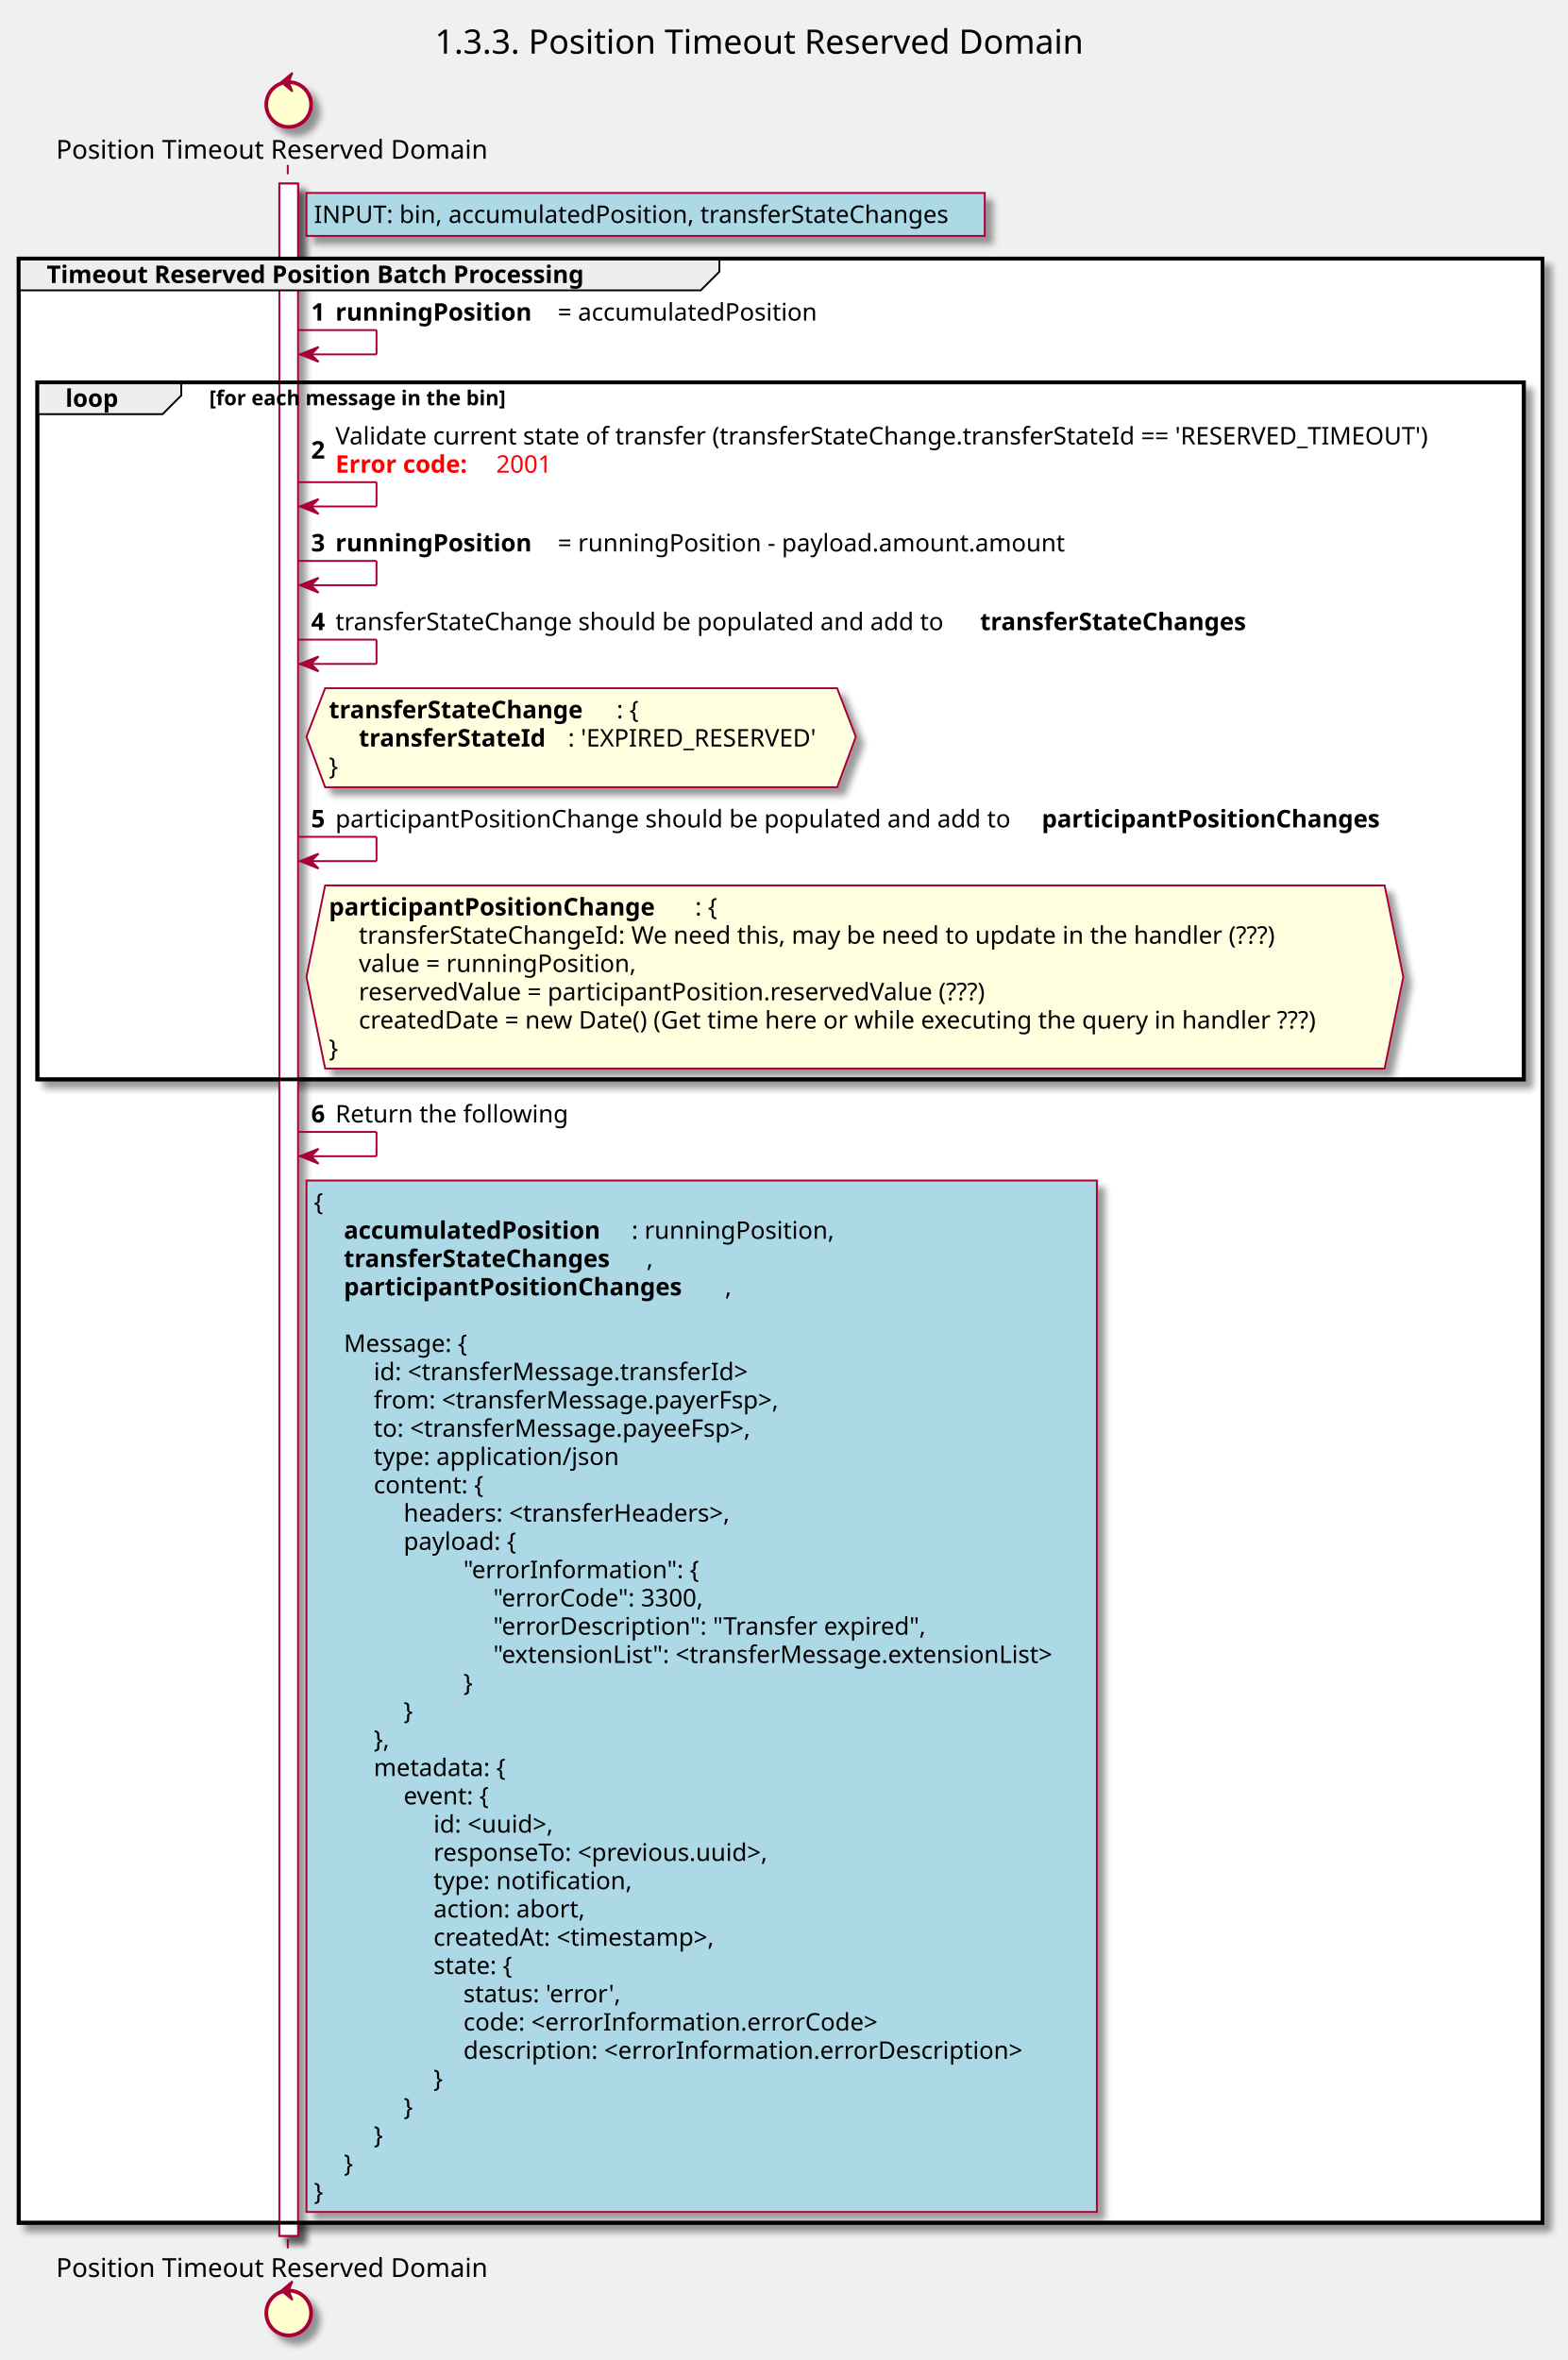
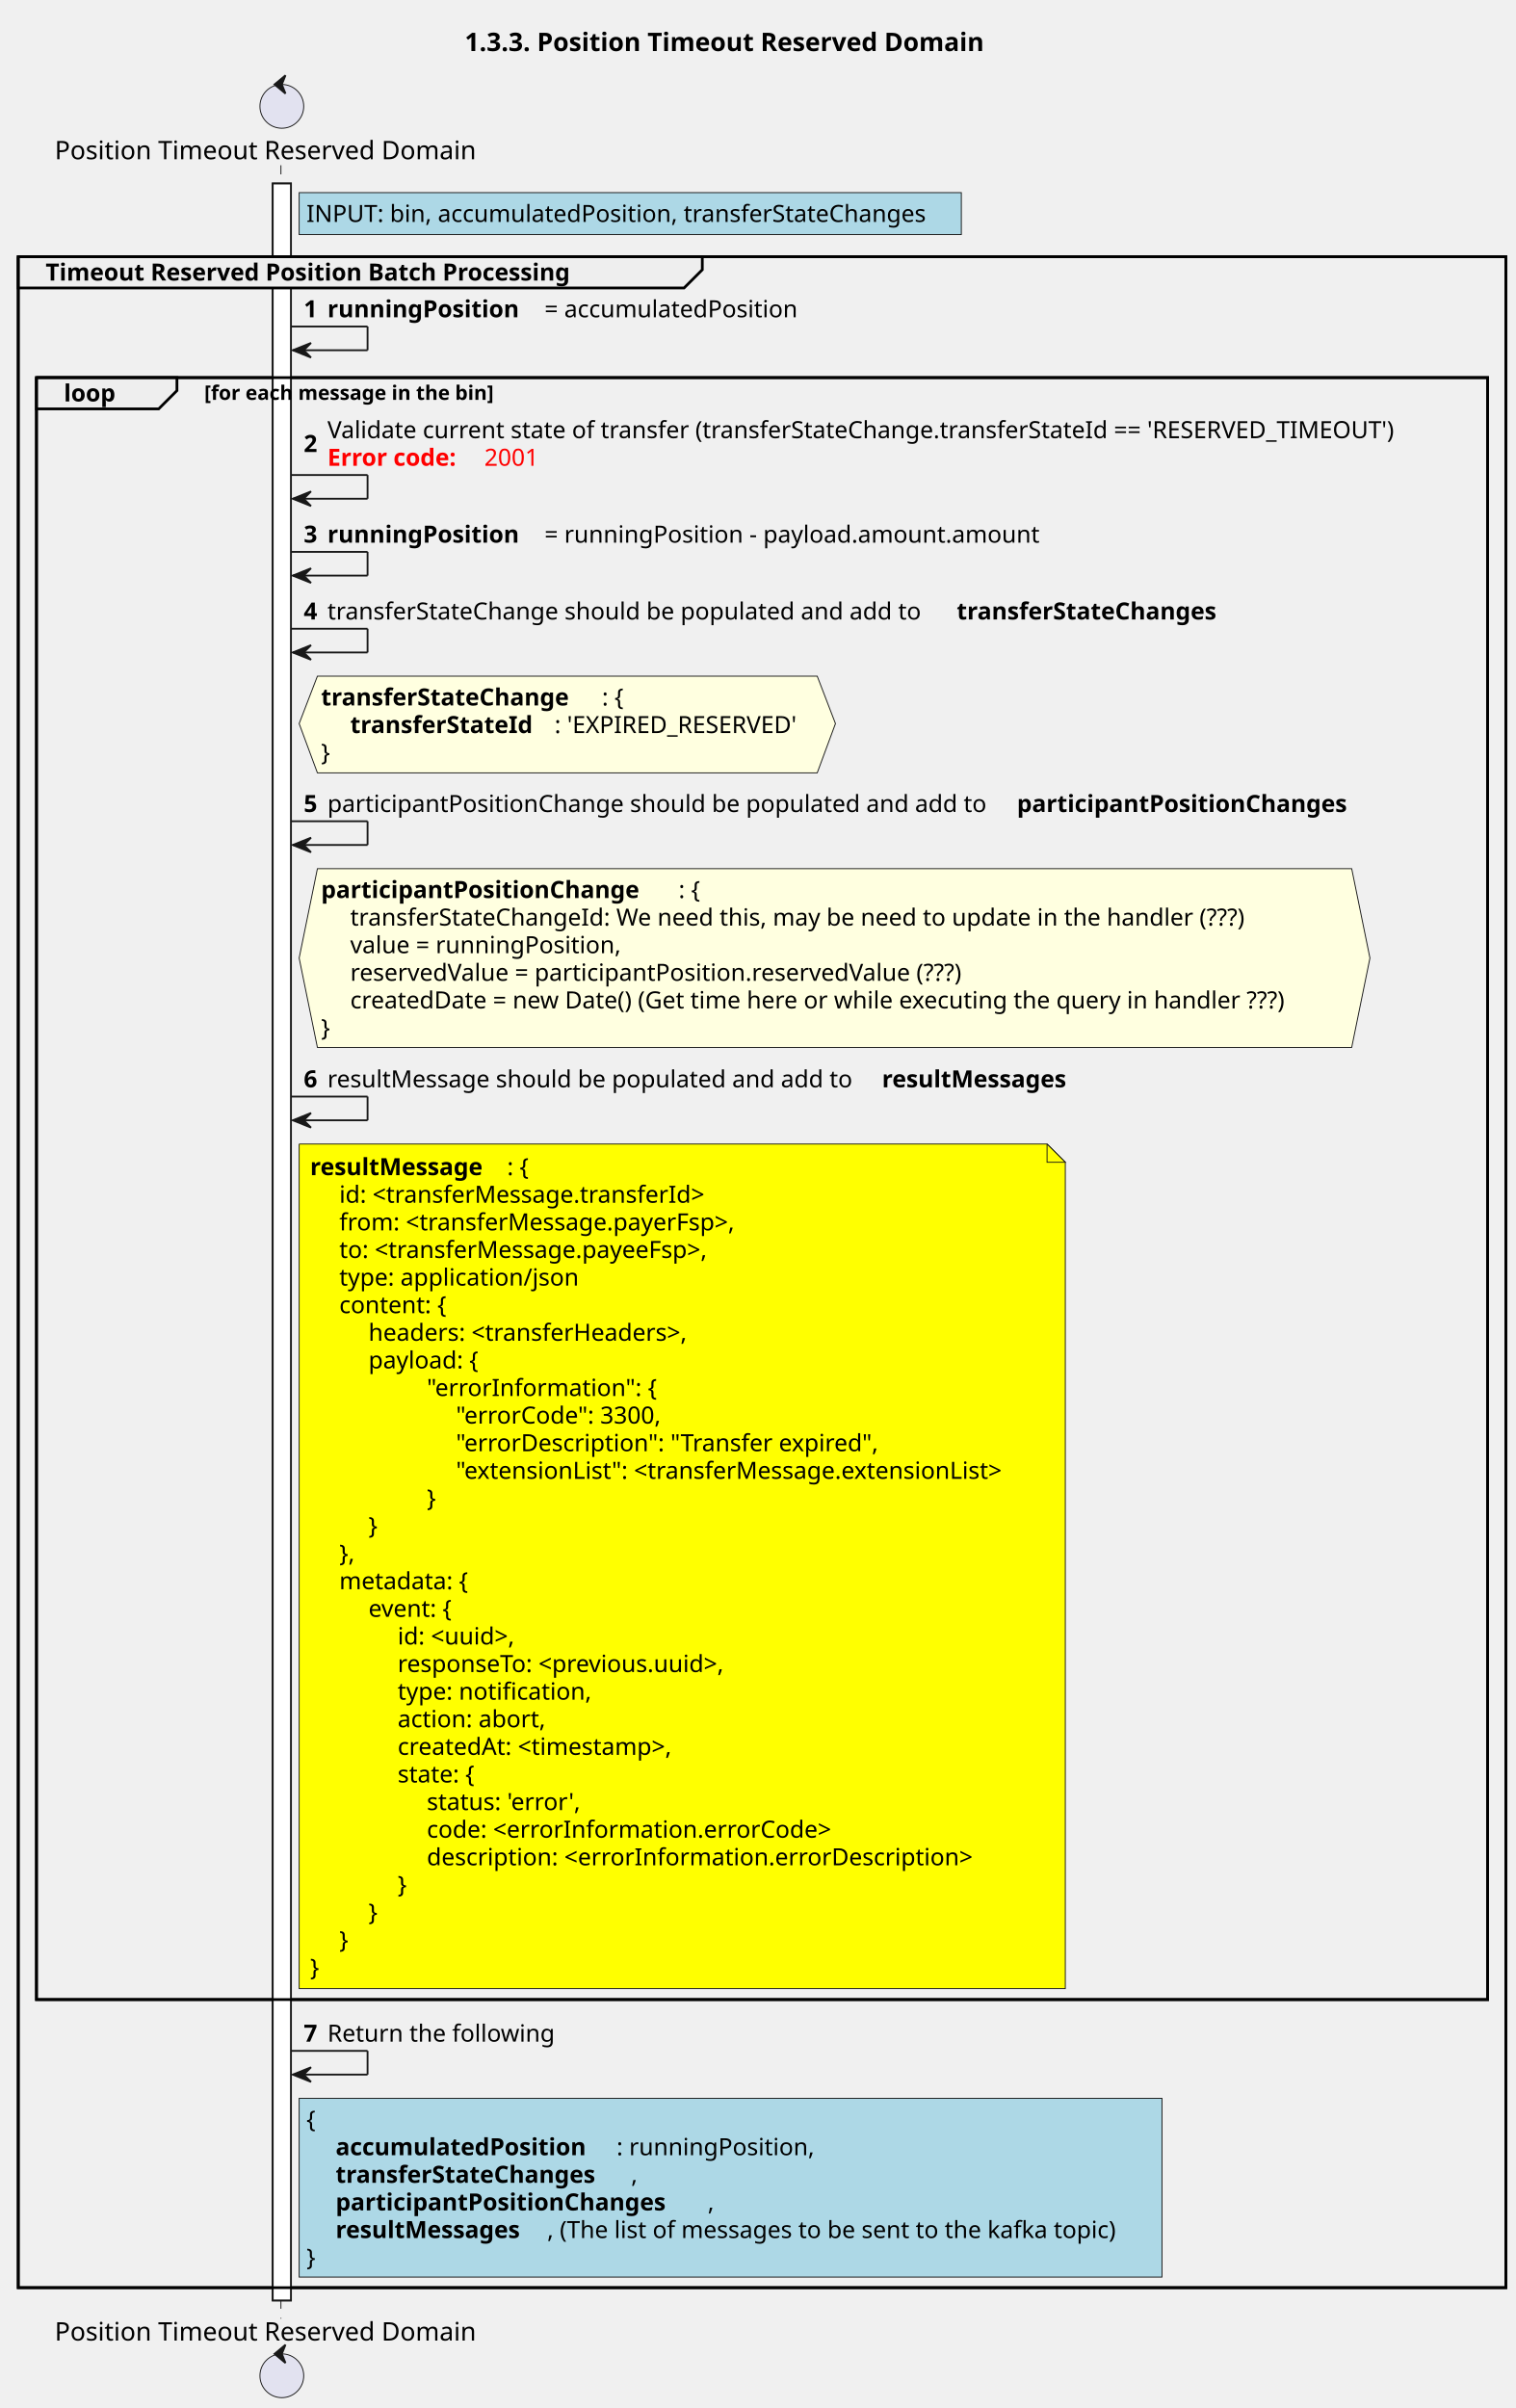
- <svg xmlns="http://www.w3.org/2000/svg" contentScriptType="application/ecmascript" contentStyleType="text/css" height="1263px" preserveAspectRatio="none" style="width:839px;height:1263px;" version="1.1" viewBox="0 0 839 1263" width="839px" zoomAndPan="magnify">
-   <defs>
-     <filter height="300%" id="fdnbfvw30784y" width="300%" x="-1" y="-1">
-       <feGaussianBlur result="blurOut" stdDeviation="2.0" />
-       <feColorMatrix in="blurOut" result="blurOut2" type="matrix" values="0 0 0 0 0 0 0 0 0 0 0 0 0 0 0 0 0 0 .4 0" />
-       <feOffset dx="4.0" dy="4.0" in="blurOut2" result="blurOut3" />
-       <feBlend in="SourceGraphic" in2="blurOut3" mode="normal" />
-     </filter>
-   </defs>
+ <svg xmlns="http://www.w3.org/2000/svg" contentStyleType="text/css" height="1320px" preserveAspectRatio="none" style="width:831px;height:1320px;background:#FFFFFF;" version="1.1" viewBox="0 0 831 1320" width="831px" zoomAndPan="magnify">
+   <defs />
  <g>
-     <text fill="#000000" font-family="sans-serif" font-size="18" lengthAdjust="spacingAndGlyphs" textLength="370" x="232.75" y="28.708">1.3.3. Position Timeout Reserved Domain</text>
-     <rect fill="#FFFFFF" filter="url(#fdnbfvw30784y)" height="1098.305" style="stroke:#A80036;stroke-width:1.0;" width="10" x="149.5" y="98.25" />
-     <rect fill="#FFFFFF" filter="url(#fdnbfvw30784y)" height="1051.172" style="stroke:#000000;stroke-width:2.0;" width="815.5" x="10" y="138.383" />
-     <rect fill="#FFFFFF" filter="url(#fdnbfvw30784y)" height="372.992" style="stroke:#000000;stroke-width:2.0;" width="795.5" x="20" y="204.648" />
-     <line style="stroke:#A80036;stroke-width:1.0;stroke-dasharray:5.0,5.0;" x1="154" x2="154" y1="88.25" y2="1206.555" />
-     <text fill="#000000" font-family="sans-serif" font-size="14" lengthAdjust="spacingAndGlyphs" textLength="243" x="30" y="84.948">Position Timeout Reserved Domain</text>
-     <ellipse cx="154.5" cy="55.953" fill="#FEFECE" filter="url(#fdnbfvw30784y)" rx="12" ry="12" style="stroke:#A80036;stroke-width:2.0;" />
-     <polygon fill="#A80036" points="150.5,43.953,156.5,38.953,154.5,43.953,156.5,48.953,150.5,43.953" style="stroke:#A80036;stroke-width:1.0;" />
-     <text fill="#000000" font-family="sans-serif" font-size="14" lengthAdjust="spacingAndGlyphs" textLength="243" x="30" y="1218.55">Position Timeout Reserved Domain</text>
-     <ellipse cx="154.5" cy="1237.852" fill="#FEFECE" filter="url(#fdnbfvw30784y)" rx="12" ry="12" style="stroke:#A80036;stroke-width:2.0;" />
-     <polygon fill="#A80036" points="150.5,1225.852,156.5,1220.852,154.5,1225.852,156.5,1230.852,150.5,1225.852" style="stroke:#A80036;stroke-width:1.0;" />
-     <rect fill="#FFFFFF" filter="url(#fdnbfvw30784y)" height="1098.305" style="stroke:#A80036;stroke-width:1.0;" width="10" x="149.5" y="98.25" />
-     <rect fill="#ADD8E6" filter="url(#fdnbfvw30784y)" height="23" style="stroke:#A80036;stroke-width:1.0;" width="363" x="164" y="103.25" />
-     <text fill="#000000" font-family="sans-serif" font-size="13" lengthAdjust="spacingAndGlyphs" textLength="355" x="168" y="119.317">INPUT: bin, accumulatedPosition, transferStateChanges</text>
-     <path d="M10,138.383 L385,138.383 L385,145.383 L375,155.383 L10,155.383 L10,138.383 " fill="#EEEEEE" style="stroke:#000000;stroke-width:1.0;" />
-     <rect fill="none" height="1051.172" style="stroke:#000000;stroke-width:2.0;" width="815.5" x="10" y="138.383" />
-     <text fill="#000000" font-family="sans-serif" font-size="13" font-weight="bold" lengthAdjust="spacingAndGlyphs" textLength="330" x="25" y="151.45">Timeout Reserved Position Batch Processing</text>
-     <line style="stroke:#A80036;stroke-width:1.0;" x1="159.5" x2="201.5" y1="176.648" y2="176.648" />
-     <line style="stroke:#A80036;stroke-width:1.0;" x1="201.5" x2="201.5" y1="176.648" y2="189.648" />
-     <line style="stroke:#A80036;stroke-width:1.0;" x1="160.5" x2="201.5" y1="189.648" y2="189.648" />
-     <polygon fill="#A80036" points="170.5,185.648,160.5,189.648,170.5,193.648,166.5,189.648" style="stroke:#A80036;stroke-width:1.0;" />
-     <text fill="#000000" font-family="sans-serif" font-size="13" font-weight="bold" lengthAdjust="spacingAndGlyphs" textLength="9" x="166.5" y="171.583">1</text>
-     <text fill="#000000" font-family="sans-serif" font-size="13" font-weight="bold" lengthAdjust="spacingAndGlyphs" textLength="115" x="179.5" y="171.583">runningPosition</text>
-     <text fill="#000000" font-family="sans-serif" font-size="13" lengthAdjust="spacingAndGlyphs" textLength="148" x="298.5" y="171.583">= accumulatedPosition</text>
-     <path d="M20,204.648 L97,204.648 L97,211.648 L87,221.648 L20,221.648 L20,204.648 " fill="#EEEEEE" style="stroke:#000000;stroke-width:1.0;" />
-     <rect fill="none" height="372.992" style="stroke:#000000;stroke-width:2.0;" width="795.5" x="20" y="204.648" />
-     <text fill="#000000" font-family="sans-serif" font-size="13" font-weight="bold" lengthAdjust="spacingAndGlyphs" textLength="32" x="35" y="217.715">loop</text>
-     <text fill="#000000" font-family="sans-serif" font-size="11" font-weight="bold" lengthAdjust="spacingAndGlyphs" textLength="189" x="112" y="216.859">[for each message in the bin]</text>
-     <line style="stroke:#A80036;stroke-width:1.0;" x1="159.5" x2="201.5" y1="258.047" y2="258.047" />
-     <line style="stroke:#A80036;stroke-width:1.0;" x1="201.5" x2="201.5" y1="258.047" y2="271.047" />
-     <line style="stroke:#A80036;stroke-width:1.0;" x1="160.5" x2="201.5" y1="271.047" y2="271.047" />
-     <polygon fill="#A80036" points="170.5,267.047,160.5,271.047,170.5,275.047,166.5,271.047" style="stroke:#A80036;stroke-width:1.0;" />
-     <text fill="#000000" font-family="sans-serif" font-size="13" font-weight="bold" lengthAdjust="spacingAndGlyphs" textLength="9" x="166.5" y="245.415">2</text>
-     <text fill="#000000" font-family="sans-serif" font-size="13" lengthAdjust="spacingAndGlyphs" textLength="624" x="179.5" y="237.848">Validate current state of transfer (transferStateChange.transferStateId == 'RESERVED_TIMEOUT')</text>
-     <text fill="#FF0000" font-family="sans-serif" font-size="13" font-weight="bold" lengthAdjust="spacingAndGlyphs" textLength="82" x="179.5" y="252.981">Error code:</text>
-     <text fill="#FF0000" font-family="sans-serif" font-size="13" lengthAdjust="spacingAndGlyphs" textLength="32" x="265.5" y="252.981">2001</text>
-     <line style="stroke:#A80036;stroke-width:1.0;" x1="159.5" x2="201.5" y1="300.18" y2="300.18" />
-     <line style="stroke:#A80036;stroke-width:1.0;" x1="201.5" x2="201.5" y1="300.18" y2="313.18" />
-     <line style="stroke:#A80036;stroke-width:1.0;" x1="160.5" x2="201.5" y1="313.18" y2="313.18" />
-     <polygon fill="#A80036" points="170.5,309.18,160.5,313.18,170.5,317.18,166.5,313.18" style="stroke:#A80036;stroke-width:1.0;" />
-     <text fill="#000000" font-family="sans-serif" font-size="13" font-weight="bold" lengthAdjust="spacingAndGlyphs" textLength="9" x="166.5" y="295.114">3</text>
-     <text fill="#000000" font-family="sans-serif" font-size="13" font-weight="bold" lengthAdjust="spacingAndGlyphs" textLength="115" x="179.5" y="295.114">runningPosition</text>
-     <text fill="#000000" font-family="sans-serif" font-size="13" lengthAdjust="spacingAndGlyphs" textLength="284" x="298.5" y="295.114">= runningPosition - payload.amount.amount</text>
-     <line style="stroke:#A80036;stroke-width:1.0;" x1="159.5" x2="201.5" y1="342.312" y2="342.312" />
-     <line style="stroke:#A80036;stroke-width:1.0;" x1="201.5" x2="201.5" y1="342.312" y2="355.312" />
-     <line style="stroke:#A80036;stroke-width:1.0;" x1="160.5" x2="201.5" y1="355.312" y2="355.312" />
-     <polygon fill="#A80036" points="170.5,351.312,160.5,355.312,170.5,359.312,166.5,355.312" style="stroke:#A80036;stroke-width:1.0;" />
-     <text fill="#000000" font-family="sans-serif" font-size="13" font-weight="bold" lengthAdjust="spacingAndGlyphs" textLength="9" x="166.5" y="337.247">4</text>
-     <text fill="#000000" font-family="sans-serif" font-size="13" lengthAdjust="spacingAndGlyphs" textLength="341" x="179.5" y="337.247">transferStateChange should be populated and add to</text>
-     <text fill="#000000" font-family="sans-serif" font-size="13" font-weight="bold" lengthAdjust="spacingAndGlyphs" textLength="162" x="524.5" y="337.247">transferStateChanges</text>
-     <polygon fill="#FFFFE0" filter="url(#fdnbfvw30784y)" points="174,368.312,448,368.312,458,394.312,448,421.312,174,421.312,164,394.312,174,368.312" style="stroke:#A80036;stroke-width:1.0;" />
-     <text fill="#000000" font-family="sans-serif" font-size="13" font-weight="bold" lengthAdjust="spacingAndGlyphs" textLength="154" x="176" y="384.379">transferStateChange</text>
-     <text fill="#000000" font-family="sans-serif" font-size="13" lengthAdjust="spacingAndGlyphs" textLength="16" x="330" y="384.379">: {</text>
-     <text fill="#000000" font-family="sans-serif" font-size="13" lengthAdjust="spacingAndGlyphs" textLength="0" x="192" y="399.512" />
-     <text fill="#000000" font-family="sans-serif" font-size="13" font-weight="bold" lengthAdjust="spacingAndGlyphs" textLength="112" x="192" y="399.512">transferStateId</text>
-     <text fill="#000000" font-family="sans-serif" font-size="13" lengthAdjust="spacingAndGlyphs" textLength="142" x="304" y="399.512">: 'EXPIRED_RESERVED'</text>
-     <text fill="#000000" font-family="sans-serif" font-size="13" lengthAdjust="spacingAndGlyphs" textLength="8" x="176" y="414.645">}</text>
-     <line style="stroke:#A80036;stroke-width:1.0;" x1="159.5" x2="201.5" y1="447.844" y2="447.844" />
-     <line style="stroke:#A80036;stroke-width:1.0;" x1="201.5" x2="201.5" y1="447.844" y2="460.844" />
-     <line style="stroke:#A80036;stroke-width:1.0;" x1="160.5" x2="201.5" y1="460.844" y2="460.844" />
-     <polygon fill="#A80036" points="170.5,456.844,160.5,460.844,170.5,464.844,166.5,460.844" style="stroke:#A80036;stroke-width:1.0;" />
-     <text fill="#000000" font-family="sans-serif" font-size="13" font-weight="bold" lengthAdjust="spacingAndGlyphs" textLength="9" x="166.5" y="442.778">5</text>
-     <text fill="#000000" font-family="sans-serif" font-size="13" lengthAdjust="spacingAndGlyphs" textLength="374" x="179.5" y="442.778">participantPositionChange should be populated and add to</text>
-     <text fill="#000000" font-family="sans-serif" font-size="13" font-weight="bold" lengthAdjust="spacingAndGlyphs" textLength="204" x="557.5" y="442.778">participantPositionChanges</text>
-     <polygon fill="#FFFFE0" filter="url(#fdnbfvw30784y)" points="174,473.844,741,473.844,751,522.844,741,571.844,174,571.844,164,522.844,174,473.844" style="stroke:#A80036;stroke-width:1.0;" />
-     <text fill="#000000" font-family="sans-serif" font-size="13" font-weight="bold" lengthAdjust="spacingAndGlyphs" textLength="196" x="176" y="489.911">participantPositionChange</text>
-     <text fill="#000000" font-family="sans-serif" font-size="13" lengthAdjust="spacingAndGlyphs" textLength="16" x="372" y="489.911">: {</text>
-     <text fill="#000000" font-family="sans-serif" font-size="13" lengthAdjust="spacingAndGlyphs" textLength="520" x="192" y="505.043">transferStateChangeId: We need this, may be need to update in the handler (???)</text>
-     <text fill="#000000" font-family="sans-serif" font-size="13" lengthAdjust="spacingAndGlyphs" textLength="155" x="192" y="520.176">value = runningPosition,</text>
-     <text fill="#000000" font-family="sans-serif" font-size="13" lengthAdjust="spacingAndGlyphs" textLength="360" x="192" y="535.309">reservedValue = participantPosition.reservedValue (???)</text>
-     <text fill="#000000" font-family="sans-serif" font-size="13" lengthAdjust="spacingAndGlyphs" textLength="547" x="192" y="550.442">createdDate = new Date() (Get time here or while executing the query in handler ???)</text>
-     <text fill="#000000" font-family="sans-serif" font-size="13" lengthAdjust="spacingAndGlyphs" textLength="8" x="176" y="565.575">}</text>
-     <line style="stroke:#A80036;stroke-width:1.0;" x1="159.5" x2="201.5" y1="605.773" y2="605.773" />
-     <line style="stroke:#A80036;stroke-width:1.0;" x1="201.5" x2="201.5" y1="605.773" y2="618.773" />
-     <line style="stroke:#A80036;stroke-width:1.0;" x1="160.5" x2="201.5" y1="618.773" y2="618.773" />
-     <polygon fill="#A80036" points="170.5,614.773,160.5,618.773,170.5,622.773,166.5,618.773" style="stroke:#A80036;stroke-width:1.0;" />
-     <text fill="#000000" font-family="sans-serif" font-size="13" font-weight="bold" lengthAdjust="spacingAndGlyphs" textLength="9" x="166.5" y="600.707">6</text>
-     <text fill="#000000" font-family="sans-serif" font-size="13" lengthAdjust="spacingAndGlyphs" textLength="125" x="179.5" y="600.707">Return the following</text>
-     <rect fill="#ADD8E6" filter="url(#fdnbfvw30784y)" height="552" style="stroke:#A80036;stroke-width:1.0;" width="423" x="164" y="631.773" />
-     <text fill="#000000" font-family="sans-serif" font-size="13" lengthAdjust="spacingAndGlyphs" textLength="8" x="168" y="647.84">{</text>
-     <text fill="#000000" font-family="sans-serif" font-size="13" lengthAdjust="spacingAndGlyphs" textLength="0" x="184" y="662.973" />
-     <text fill="#000000" font-family="sans-serif" font-size="13" font-weight="bold" lengthAdjust="spacingAndGlyphs" textLength="154" x="184" y="662.973">accumulatedPosition</text>
-     <text fill="#000000" font-family="sans-serif" font-size="13" lengthAdjust="spacingAndGlyphs" textLength="110" x="338" y="662.973">: runningPosition,</text>
-     <text fill="#000000" font-family="sans-serif" font-size="13" lengthAdjust="spacingAndGlyphs" textLength="0" x="184" y="678.106" />
-     <text fill="#000000" font-family="sans-serif" font-size="13" font-weight="bold" lengthAdjust="spacingAndGlyphs" textLength="162" x="184" y="678.106">transferStateChanges</text>
-     <text fill="#000000" font-family="sans-serif" font-size="13" lengthAdjust="spacingAndGlyphs" textLength="4" x="346" y="678.106">,</text>
-     <text fill="#000000" font-family="sans-serif" font-size="13" lengthAdjust="spacingAndGlyphs" textLength="0" x="184" y="693.239" />
-     <text fill="#000000" font-family="sans-serif" font-size="13" font-weight="bold" lengthAdjust="spacingAndGlyphs" textLength="204" x="184" y="693.239">participantPositionChanges</text>
-     <text fill="#000000" font-family="sans-serif" font-size="13" lengthAdjust="spacingAndGlyphs" textLength="4" x="388" y="693.239">,</text>
-     <text fill="#000000" font-family="sans-serif" font-size="13" lengthAdjust="spacingAndGlyphs" textLength="0" x="172" y="708.372" />
-     <text fill="#000000" font-family="sans-serif" font-size="13" lengthAdjust="spacingAndGlyphs" textLength="73" x="184" y="723.504">Message: {</text>
-     <text fill="#000000" font-family="sans-serif" font-size="13" lengthAdjust="spacingAndGlyphs" textLength="213" x="200" y="738.637">id: &lt;transferMessage.transferId&gt;</text>
-     <text fill="#000000" font-family="sans-serif" font-size="13" lengthAdjust="spacingAndGlyphs" textLength="233" x="200" y="753.77">from: &lt;transferMessage.payerFsp&gt;,</text>
-     <text fill="#000000" font-family="sans-serif" font-size="13" lengthAdjust="spacingAndGlyphs" textLength="219" x="200" y="768.903">to: &lt;transferMessage.payeeFsp&gt;,</text>
-     <text fill="#000000" font-family="sans-serif" font-size="13" lengthAdjust="spacingAndGlyphs" textLength="135" x="200" y="784.036">type: application/json</text>
-     <text fill="#000000" font-family="sans-serif" font-size="13" lengthAdjust="spacingAndGlyphs" textLength="65" x="200" y="799.168">content: {</text>
-     <text fill="#000000" font-family="sans-serif" font-size="13" lengthAdjust="spacingAndGlyphs" textLength="190" x="216" y="814.301">headers: &lt;transferHeaders&gt;,</text>
-     <text fill="#000000" font-family="sans-serif" font-size="13" lengthAdjust="spacingAndGlyphs" textLength="66" x="216" y="829.434">payload: {</text>
-     <text fill="#000000" font-family="sans-serif" font-size="13" lengthAdjust="spacingAndGlyphs" textLength="130" x="248" y="844.567">"errorInformation": {</text>
-     <text fill="#000000" font-family="sans-serif" font-size="13" lengthAdjust="spacingAndGlyphs" textLength="118" x="264" y="859.7">"errorCode": 3300,</text>
-     <text fill="#000000" font-family="sans-serif" font-size="13" lengthAdjust="spacingAndGlyphs" textLength="238" x="264" y="874.832">"errorDescription": "Transfer expired",</text>
-     <text fill="#000000" font-family="sans-serif" font-size="13" lengthAdjust="spacingAndGlyphs" textLength="319" x="264" y="889.965">"extensionList": &lt;transferMessage.extensionList&gt;</text>
-     <text fill="#000000" font-family="sans-serif" font-size="13" lengthAdjust="spacingAndGlyphs" textLength="8" x="248" y="905.098">}</text>
-     <text fill="#000000" font-family="sans-serif" font-size="13" lengthAdjust="spacingAndGlyphs" textLength="8" x="216" y="920.231">}</text>
-     <text fill="#000000" font-family="sans-serif" font-size="13" lengthAdjust="spacingAndGlyphs" textLength="12" x="200" y="935.364">},</text>
-     <text fill="#000000" font-family="sans-serif" font-size="13" lengthAdjust="spacingAndGlyphs" textLength="79" x="200" y="950.497">metadata: {</text>
-     <text fill="#000000" font-family="sans-serif" font-size="13" lengthAdjust="spacingAndGlyphs" textLength="52" x="216" y="965.629">event: {</text>
-     <text fill="#000000" font-family="sans-serif" font-size="13" lengthAdjust="spacingAndGlyphs" textLength="72" x="232" y="980.762">id: &lt;uuid&gt;,</text>
-     <text fill="#000000" font-family="sans-serif" font-size="13" lengthAdjust="spacingAndGlyphs" textLength="193" x="232" y="995.895">responseTo: &lt;previous.uuid&gt;,</text>
-     <text fill="#000000" font-family="sans-serif" font-size="13" lengthAdjust="spacingAndGlyphs" textLength="110" x="232" y="1011.028">type: notification,</text>
-     <text fill="#000000" font-family="sans-serif" font-size="13" lengthAdjust="spacingAndGlyphs" textLength="85" x="232" y="1026.161">action: abort,</text>
-     <text fill="#000000" font-family="sans-serif" font-size="13" lengthAdjust="spacingAndGlyphs" textLength="167" x="232" y="1041.293">createdAt: &lt;timestamp&gt;,</text>
-     <text fill="#000000" font-family="sans-serif" font-size="13" lengthAdjust="spacingAndGlyphs" textLength="49" x="232" y="1056.426">state: {</text>
-     <text fill="#000000" font-family="sans-serif" font-size="13" lengthAdjust="spacingAndGlyphs" textLength="89" x="248" y="1071.559">status: 'error',</text>
-     <text fill="#000000" font-family="sans-serif" font-size="13" lengthAdjust="spacingAndGlyphs" textLength="233" x="248" y="1086.692">code: &lt;errorInformation.errorCode&gt;</text>
-     <text fill="#000000" font-family="sans-serif" font-size="13" lengthAdjust="spacingAndGlyphs" textLength="311" x="248" y="1101.825">description: &lt;errorInformation.errorDescription&gt;</text>
-     <text fill="#000000" font-family="sans-serif" font-size="13" lengthAdjust="spacingAndGlyphs" textLength="8" x="232" y="1116.957">}</text>
-     <text fill="#000000" font-family="sans-serif" font-size="13" lengthAdjust="spacingAndGlyphs" textLength="8" x="216" y="1132.09">}</text>
-     <text fill="#000000" font-family="sans-serif" font-size="13" lengthAdjust="spacingAndGlyphs" textLength="8" x="200" y="1147.223">}</text>
-     <text fill="#000000" font-family="sans-serif" font-size="13" lengthAdjust="spacingAndGlyphs" textLength="8" x="184" y="1162.356">}</text>
-     <text fill="#000000" font-family="sans-serif" font-size="13" lengthAdjust="spacingAndGlyphs" textLength="8" x="168" y="1177.489">}</text>
+     <text fill="#000000" font-family="sans-serif" font-size="14" font-weight="bold" lengthAdjust="spacing" textLength="325" x="254.75" y="27.995">1.3.3. Position Timeout Reserved Domain</text>
+     <rect fill="#FFFFFF" height="1160.438" style="stroke:#181818;stroke-width:1.0;" width="10" x="149.5" y="100.594" />
+     <rect fill="none" height="1113.305" style="stroke:#000000;stroke-width:1.5;" width="815.5" x="10" y="140.727" />
+     <rect fill="none" height="889.109" style="stroke:#000000;stroke-width:1.5;" width="795.5" x="20" y="206.992" />
+     <line style="stroke:#181818;stroke-width:0.5;stroke-dasharray:5.0,5.0;" x1="154" x2="154" y1="90.594" y2="1271.031" />
+     <text fill="#000000" font-family="sans-serif" font-size="14" lengthAdjust="spacing" textLength="243" x="30" y="87.292">Position Timeout Reserved Domain</text>
+     <ellipse cx="154.5" cy="58.297" fill="#E2E2F0" rx="12" ry="12" style="stroke:#181818;stroke-width:0.5;" />
+     <polygon fill="#181818" points="150.5,46.297,156.5,41.297,154.5,46.297,156.5,51.297,150.5,46.297" style="stroke:#181818;stroke-width:1.0;" />
+     <text fill="#000000" font-family="sans-serif" font-size="14" lengthAdjust="spacing" textLength="243" x="30" y="1283.026">Position Timeout Reserved Domain</text>
+     <ellipse cx="154.5" cy="1302.328" fill="#E2E2F0" rx="12" ry="12" style="stroke:#181818;stroke-width:0.5;" />
+     <polygon fill="#181818" points="150.5,1290.328,156.5,1285.328,154.5,1290.328,156.5,1295.328,150.5,1290.328" style="stroke:#181818;stroke-width:1.0;" />
+     <rect fill="#FFFFFF" height="1160.438" style="stroke:#181818;stroke-width:1.0;" width="10" x="149.5" y="100.594" />
+     <rect fill="#ADD8E6" height="23" style="stroke:#181818;stroke-width:0.5;" width="363" x="164" y="105.594" />
+     <text fill="#000000" font-family="sans-serif" font-size="13" lengthAdjust="spacing" textLength="355" x="168" y="121.661">INPUT: bin, accumulatedPosition, transferStateChanges</text>
+     <path d="M10,140.727 L385,140.727 L385,147.859 L375,157.859 L10,157.859 L10,140.727 " fill="#EEEEEE" style="stroke:#000000;stroke-width:1.5;" />
+     <rect fill="none" height="1113.305" style="stroke:#000000;stroke-width:1.5;" width="815.5" x="10" y="140.727" />
+     <text fill="#000000" font-family="sans-serif" font-size="13" font-weight="bold" lengthAdjust="spacing" textLength="330" x="25" y="153.793">Timeout Reserved Position Batch Processing</text>
+     <line style="stroke:#181818;stroke-width:1.0;" x1="159.5" x2="201.5" y1="178.992" y2="178.992" />
+     <line style="stroke:#181818;stroke-width:1.0;" x1="201.5" x2="201.5" y1="178.992" y2="191.992" />
+     <line style="stroke:#181818;stroke-width:1.0;" x1="160.5" x2="201.5" y1="191.992" y2="191.992" />
+     <polygon fill="#181818" points="170.5,187.992,160.5,191.992,170.5,195.992,166.5,191.992" style="stroke:#181818;stroke-width:1.0;" />
+     <text fill="#000000" font-family="sans-serif" font-size="13" font-weight="bold" lengthAdjust="spacing" textLength="9" x="166.5" y="173.926">1</text>
+     <text fill="#000000" font-family="sans-serif" font-size="13" font-weight="bold" lengthAdjust="spacing" textLength="115" x="179.5" y="173.926">runningPosition</text>
+     <text fill="#000000" font-family="sans-serif" font-size="13" lengthAdjust="spacing" textLength="148" x="298.5" y="173.926">= accumulatedPosition</text>
+     <path d="M20,206.992 L97,206.992 L97,214.125 L87,224.125 L20,224.125 L20,206.992 " fill="#EEEEEE" style="stroke:#000000;stroke-width:1.5;" />
+     <rect fill="none" height="889.109" style="stroke:#000000;stroke-width:1.5;" width="795.5" x="20" y="206.992" />
+     <text fill="#000000" font-family="sans-serif" font-size="13" font-weight="bold" lengthAdjust="spacing" textLength="32" x="35" y="220.059">loop</text>
+     <text fill="#000000" font-family="sans-serif" font-size="11" font-weight="bold" lengthAdjust="spacing" textLength="189" x="112" y="219.203">[for each message in the bin]</text>
+     <line style="stroke:#181818;stroke-width:1.0;" x1="159.5" x2="201.5" y1="260.391" y2="260.391" />
+     <line style="stroke:#181818;stroke-width:1.0;" x1="201.5" x2="201.5" y1="260.391" y2="273.391" />
+     <line style="stroke:#181818;stroke-width:1.0;" x1="160.5" x2="201.5" y1="273.391" y2="273.391" />
+     <polygon fill="#181818" points="170.5,269.391,160.5,273.391,170.5,277.391,166.5,273.391" style="stroke:#181818;stroke-width:1.0;" />
+     <text fill="#000000" font-family="sans-serif" font-size="13" font-weight="bold" lengthAdjust="spacing" textLength="9" x="166.5" y="247.758">2</text>
+     <text fill="#000000" font-family="sans-serif" font-size="13" lengthAdjust="spacing" textLength="624" x="179.5" y="240.192">Validate current state of transfer (transferStateChange.transferStateId == 'RESERVED_TIMEOUT')</text>
+     <text fill="#FF0000" font-family="sans-serif" font-size="13" font-weight="bold" lengthAdjust="spacing" textLength="82" x="179.5" y="255.325">Error code:</text>
+     <text fill="#FF0000" font-family="sans-serif" font-size="13" lengthAdjust="spacing" textLength="32" x="265.5" y="255.325">2001</text>
+     <line style="stroke:#181818;stroke-width:1.0;" x1="159.5" x2="201.5" y1="302.523" y2="302.523" />
+     <line style="stroke:#181818;stroke-width:1.0;" x1="201.5" x2="201.5" y1="302.523" y2="315.523" />
+     <line style="stroke:#181818;stroke-width:1.0;" x1="160.5" x2="201.5" y1="315.523" y2="315.523" />
+     <polygon fill="#181818" points="170.5,311.523,160.5,315.523,170.5,319.523,166.5,315.523" style="stroke:#181818;stroke-width:1.0;" />
+     <text fill="#000000" font-family="sans-serif" font-size="13" font-weight="bold" lengthAdjust="spacing" textLength="9" x="166.5" y="297.457">3</text>
+     <text fill="#000000" font-family="sans-serif" font-size="13" font-weight="bold" lengthAdjust="spacing" textLength="115" x="179.5" y="297.457">runningPosition</text>
+     <text fill="#000000" font-family="sans-serif" font-size="13" lengthAdjust="spacing" textLength="284" x="298.5" y="297.457">= runningPosition - payload.amount.amount</text>
+     <line style="stroke:#181818;stroke-width:1.0;" x1="159.5" x2="201.5" y1="344.656" y2="344.656" />
+     <line style="stroke:#181818;stroke-width:1.0;" x1="201.5" x2="201.5" y1="344.656" y2="357.656" />
+     <line style="stroke:#181818;stroke-width:1.0;" x1="160.5" x2="201.5" y1="357.656" y2="357.656" />
+     <polygon fill="#181818" points="170.5,353.656,160.5,357.656,170.5,361.656,166.5,357.656" style="stroke:#181818;stroke-width:1.0;" />
+     <text fill="#000000" font-family="sans-serif" font-size="13" font-weight="bold" lengthAdjust="spacing" textLength="9" x="166.5" y="339.59">4</text>
+     <text fill="#000000" font-family="sans-serif" font-size="13" lengthAdjust="spacing" textLength="341" x="179.5" y="339.59">transferStateChange should be populated and add to</text>
+     <text fill="#000000" font-family="sans-serif" font-size="13" font-weight="bold" lengthAdjust="spacing" textLength="162" x="524.5" y="339.59">transferStateChanges</text>
+     <polygon fill="#FFFFE0" points="174,370.656,448,370.656,458,396.656,448,423.656,174,423.656,164,396.656,174,370.656" style="stroke:#181818;stroke-width:0.5;" />
+     <text fill="#000000" font-family="sans-serif" font-size="13" font-weight="bold" lengthAdjust="spacing" textLength="154" x="176" y="386.723">transferStateChange</text>
+     <text fill="#000000" font-family="sans-serif" font-size="13" lengthAdjust="spacing" textLength="16" x="330" y="386.723">: {</text>
+     <text fill="#000000" font-family="sans-serif" font-size="13" lengthAdjust="spacing" textLength="16" x="176" y="401.856">    </text>
+     <text fill="#000000" font-family="sans-serif" font-size="13" font-weight="bold" lengthAdjust="spacing" textLength="112" x="192" y="401.856">transferStateId</text>
+     <text fill="#000000" font-family="sans-serif" font-size="13" lengthAdjust="spacing" textLength="142" x="304" y="401.856">: 'EXPIRED_RESERVED'</text>
+     <text fill="#000000" font-family="sans-serif" font-size="13" lengthAdjust="spacing" textLength="8" x="176" y="416.989">}</text>
+     <line style="stroke:#181818;stroke-width:1.0;" x1="159.5" x2="201.5" y1="450.188" y2="450.188" />
+     <line style="stroke:#181818;stroke-width:1.0;" x1="201.5" x2="201.5" y1="450.188" y2="463.188" />
+     <line style="stroke:#181818;stroke-width:1.0;" x1="160.5" x2="201.5" y1="463.188" y2="463.188" />
+     <polygon fill="#181818" points="170.5,459.188,160.5,463.188,170.5,467.188,166.5,463.188" style="stroke:#181818;stroke-width:1.0;" />
+     <text fill="#000000" font-family="sans-serif" font-size="13" font-weight="bold" lengthAdjust="spacing" textLength="9" x="166.5" y="445.122">5</text>
+     <text fill="#000000" font-family="sans-serif" font-size="13" lengthAdjust="spacing" textLength="374" x="179.5" y="445.122">participantPositionChange should be populated and add to</text>
+     <text fill="#000000" font-family="sans-serif" font-size="13" font-weight="bold" lengthAdjust="spacing" textLength="204" x="557.5" y="445.122">participantPositionChanges</text>
+     <polygon fill="#FFFFE0" points="174,476.188,741,476.188,751,525.188,741,574.188,174,574.188,164,525.188,174,476.188" style="stroke:#181818;stroke-width:0.5;" />
+     <text fill="#000000" font-family="sans-serif" font-size="13" font-weight="bold" lengthAdjust="spacing" textLength="196" x="176" y="492.254">participantPositionChange</text>
+     <text fill="#000000" font-family="sans-serif" font-size="13" lengthAdjust="spacing" textLength="16" x="372" y="492.254">: {</text>
+     <text fill="#000000" font-family="sans-serif" font-size="13" lengthAdjust="spacing" textLength="520" x="192" y="507.387">transferStateChangeId: We need this, may be need to update in the handler (???)</text>
+     <text fill="#000000" font-family="sans-serif" font-size="13" lengthAdjust="spacing" textLength="155" x="192" y="522.52">value = runningPosition,</text>
+     <text fill="#000000" font-family="sans-serif" font-size="13" lengthAdjust="spacing" textLength="360" x="192" y="537.653">reservedValue = participantPosition.reservedValue (???)</text>
+     <text fill="#000000" font-family="sans-serif" font-size="13" lengthAdjust="spacing" textLength="547" x="192" y="552.786">createdDate = new Date() (Get time here or while executing the query in handler ???)</text>
+     <text fill="#000000" font-family="sans-serif" font-size="13" lengthAdjust="spacing" textLength="8" x="176" y="567.918">}</text>
+     <line style="stroke:#181818;stroke-width:1.0;" x1="159.5" x2="201.5" y1="601.117" y2="601.117" />
+     <line style="stroke:#181818;stroke-width:1.0;" x1="201.5" x2="201.5" y1="601.117" y2="614.117" />
+     <line style="stroke:#181818;stroke-width:1.0;" x1="160.5" x2="201.5" y1="614.117" y2="614.117" />
+     <polygon fill="#181818" points="170.5,610.117,160.5,614.117,170.5,618.117,166.5,614.117" style="stroke:#181818;stroke-width:1.0;" />
+     <text fill="#000000" font-family="sans-serif" font-size="13" font-weight="bold" lengthAdjust="spacing" textLength="9" x="166.5" y="596.051">6</text>
+     <text fill="#000000" font-family="sans-serif" font-size="13" lengthAdjust="spacing" textLength="300" x="179.5" y="596.051">resultMessage should be populated and add to</text>
+     <text fill="#000000" font-family="sans-serif" font-size="13" font-weight="bold" lengthAdjust="spacing" textLength="116" x="483.5" y="596.051">resultMessages</text>
+     <path d="M164,627.117 L164,1090.117 L584,1090.117 L584,637.117 L574,627.117 L164,627.117 " fill="#FFFF00" style="stroke:#181818;stroke-width:0.5;" />
+     <path d="M574,627.117 L574,637.117 L584,637.117 L574,627.117 " fill="#FFFF00" style="stroke:#181818;stroke-width:0.5;" />
+     <text fill="#000000" font-family="sans-serif" font-size="13" font-weight="bold" lengthAdjust="spacing" textLength="108" x="170" y="644.184">resultMessage</text>
+     <text fill="#000000" font-family="sans-serif" font-size="13" lengthAdjust="spacing" textLength="16" x="278" y="644.184">: {</text>
+     <text fill="#000000" font-family="sans-serif" font-size="13" lengthAdjust="spacing" textLength="213" x="186" y="659.317">id: &lt;transferMessage.transferId&gt;</text>
+     <text fill="#000000" font-family="sans-serif" font-size="13" lengthAdjust="spacing" textLength="233" x="186" y="674.45">from: &lt;transferMessage.payerFsp&gt;,</text>
+     <text fill="#000000" font-family="sans-serif" font-size="13" lengthAdjust="spacing" textLength="219" x="186" y="689.582">to: &lt;transferMessage.payeeFsp&gt;,</text>
+     <text fill="#000000" font-family="sans-serif" font-size="13" lengthAdjust="spacing" textLength="135" x="186" y="704.715">type: application/json</text>
+     <text fill="#000000" font-family="sans-serif" font-size="13" lengthAdjust="spacing" textLength="65" x="186" y="719.848">content: {</text>
+     <text fill="#000000" font-family="sans-serif" font-size="13" lengthAdjust="spacing" textLength="190" x="202" y="734.981">headers: &lt;transferHeaders&gt;,</text>
+     <text fill="#000000" font-family="sans-serif" font-size="13" lengthAdjust="spacing" textLength="66" x="202" y="750.114">payload: {</text>
+     <text fill="#000000" font-family="sans-serif" font-size="13" lengthAdjust="spacing" textLength="130" x="234" y="765.247">"errorInformation": {</text>
+     <text fill="#000000" font-family="sans-serif" font-size="13" lengthAdjust="spacing" textLength="118" x="250" y="780.379">"errorCode": 3300,</text>
+     <text fill="#000000" font-family="sans-serif" font-size="13" lengthAdjust="spacing" textLength="238" x="250" y="795.512">"errorDescription": "Transfer expired",</text>
+     <text fill="#000000" font-family="sans-serif" font-size="13" lengthAdjust="spacing" textLength="319" x="250" y="810.645">"extensionList": &lt;transferMessage.extensionList&gt;</text>
+     <text fill="#000000" font-family="sans-serif" font-size="13" lengthAdjust="spacing" textLength="8" x="234" y="825.778">}</text>
+     <text fill="#000000" font-family="sans-serif" font-size="13" lengthAdjust="spacing" textLength="8" x="202" y="840.911">}</text>
+     <text fill="#000000" font-family="sans-serif" font-size="13" lengthAdjust="spacing" textLength="12" x="186" y="856.043">},</text>
+     <text fill="#000000" font-family="sans-serif" font-size="13" lengthAdjust="spacing" textLength="79" x="186" y="871.176">metadata: {</text>
+     <text fill="#000000" font-family="sans-serif" font-size="13" lengthAdjust="spacing" textLength="52" x="202" y="886.309">event: {</text>
+     <text fill="#000000" font-family="sans-serif" font-size="13" lengthAdjust="spacing" textLength="72" x="218" y="901.442">id: &lt;uuid&gt;,</text>
+     <text fill="#000000" font-family="sans-serif" font-size="13" lengthAdjust="spacing" textLength="193" x="218" y="916.575">responseTo: &lt;previous.uuid&gt;,</text>
+     <text fill="#000000" font-family="sans-serif" font-size="13" lengthAdjust="spacing" textLength="110" x="218" y="931.707">type: notification,</text>
+     <text fill="#000000" font-family="sans-serif" font-size="13" lengthAdjust="spacing" textLength="85" x="218" y="946.84">action: abort,</text>
+     <text fill="#000000" font-family="sans-serif" font-size="13" lengthAdjust="spacing" textLength="167" x="218" y="961.973">createdAt: &lt;timestamp&gt;,</text>
+     <text fill="#000000" font-family="sans-serif" font-size="13" lengthAdjust="spacing" textLength="49" x="218" y="977.106">state: {</text>
+     <text fill="#000000" font-family="sans-serif" font-size="13" lengthAdjust="spacing" textLength="89" x="234" y="992.239">status: 'error',</text>
+     <text fill="#000000" font-family="sans-serif" font-size="13" lengthAdjust="spacing" textLength="233" x="234" y="1007.372">code: &lt;errorInformation.errorCode&gt;</text>
+     <text fill="#000000" font-family="sans-serif" font-size="13" lengthAdjust="spacing" textLength="311" x="234" y="1022.504">description: &lt;errorInformation.errorDescription&gt;</text>
+     <text fill="#000000" font-family="sans-serif" font-size="13" lengthAdjust="spacing" textLength="8" x="218" y="1037.637">}</text>
+     <text fill="#000000" font-family="sans-serif" font-size="13" lengthAdjust="spacing" textLength="8" x="202" y="1052.77">}</text>
+     <text fill="#000000" font-family="sans-serif" font-size="13" lengthAdjust="spacing" textLength="8" x="186" y="1067.903">}</text>
+     <text fill="#000000" font-family="sans-serif" font-size="13" lengthAdjust="spacing" textLength="8" x="170" y="1083.036">}</text>
+     <line style="stroke:#181818;stroke-width:1.0;" x1="159.5" x2="201.5" y1="1124.234" y2="1124.234" />
+     <line style="stroke:#181818;stroke-width:1.0;" x1="201.5" x2="201.5" y1="1124.234" y2="1137.234" />
+     <line style="stroke:#181818;stroke-width:1.0;" x1="160.5" x2="201.5" y1="1137.234" y2="1137.234" />
+     <polygon fill="#181818" points="170.5,1133.234,160.5,1137.234,170.5,1141.234,166.5,1137.234" style="stroke:#181818;stroke-width:1.0;" />
+     <text fill="#000000" font-family="sans-serif" font-size="13" font-weight="bold" lengthAdjust="spacing" textLength="9" x="166.5" y="1119.168">7</text>
+     <text fill="#000000" font-family="sans-serif" font-size="13" lengthAdjust="spacing" textLength="125" x="179.5" y="1119.168">Return the following</text>
+     <rect fill="#ADD8E6" height="98" style="stroke:#181818;stroke-width:0.5;" width="473" x="164" y="1150.234" />
+     <text fill="#000000" font-family="sans-serif" font-size="13" lengthAdjust="spacing" textLength="8" x="168" y="1166.301">{</text>
+     <text fill="#000000" font-family="sans-serif" font-size="13" lengthAdjust="spacing" textLength="16" x="168" y="1181.434">    </text>
+     <text fill="#000000" font-family="sans-serif" font-size="13" font-weight="bold" lengthAdjust="spacing" textLength="154" x="184" y="1181.434">accumulatedPosition</text>
+     <text fill="#000000" font-family="sans-serif" font-size="13" lengthAdjust="spacing" textLength="110" x="338" y="1181.434">: runningPosition,</text>
+     <text fill="#000000" font-family="sans-serif" font-size="13" lengthAdjust="spacing" textLength="16" x="168" y="1196.567">    </text>
+     <text fill="#000000" font-family="sans-serif" font-size="13" font-weight="bold" lengthAdjust="spacing" textLength="162" x="184" y="1196.567">transferStateChanges</text>
+     <text fill="#000000" font-family="sans-serif" font-size="13" lengthAdjust="spacing" textLength="4" x="346" y="1196.567">,</text>
+     <text fill="#000000" font-family="sans-serif" font-size="13" lengthAdjust="spacing" textLength="16" x="168" y="1211.7">    </text>
+     <text fill="#000000" font-family="sans-serif" font-size="13" font-weight="bold" lengthAdjust="spacing" textLength="204" x="184" y="1211.7">participantPositionChanges</text>
+     <text fill="#000000" font-family="sans-serif" font-size="13" lengthAdjust="spacing" textLength="4" x="388" y="1211.7">,</text>
+     <text fill="#000000" font-family="sans-serif" font-size="13" lengthAdjust="spacing" textLength="16" x="168" y="1226.832">    </text>
+     <text fill="#000000" font-family="sans-serif" font-size="13" font-weight="bold" lengthAdjust="spacing" textLength="116" x="184" y="1226.832">resultMessages</text>
+     <text fill="#000000" font-family="sans-serif" font-size="13" lengthAdjust="spacing" textLength="333" x="300" y="1226.832">, (The list of messages to be sent to the kafka topic)</text>
+     <text fill="#000000" font-family="sans-serif" font-size="13" lengthAdjust="spacing" textLength="8" x="168" y="1241.965">}</text>
  </g>
</svg>
